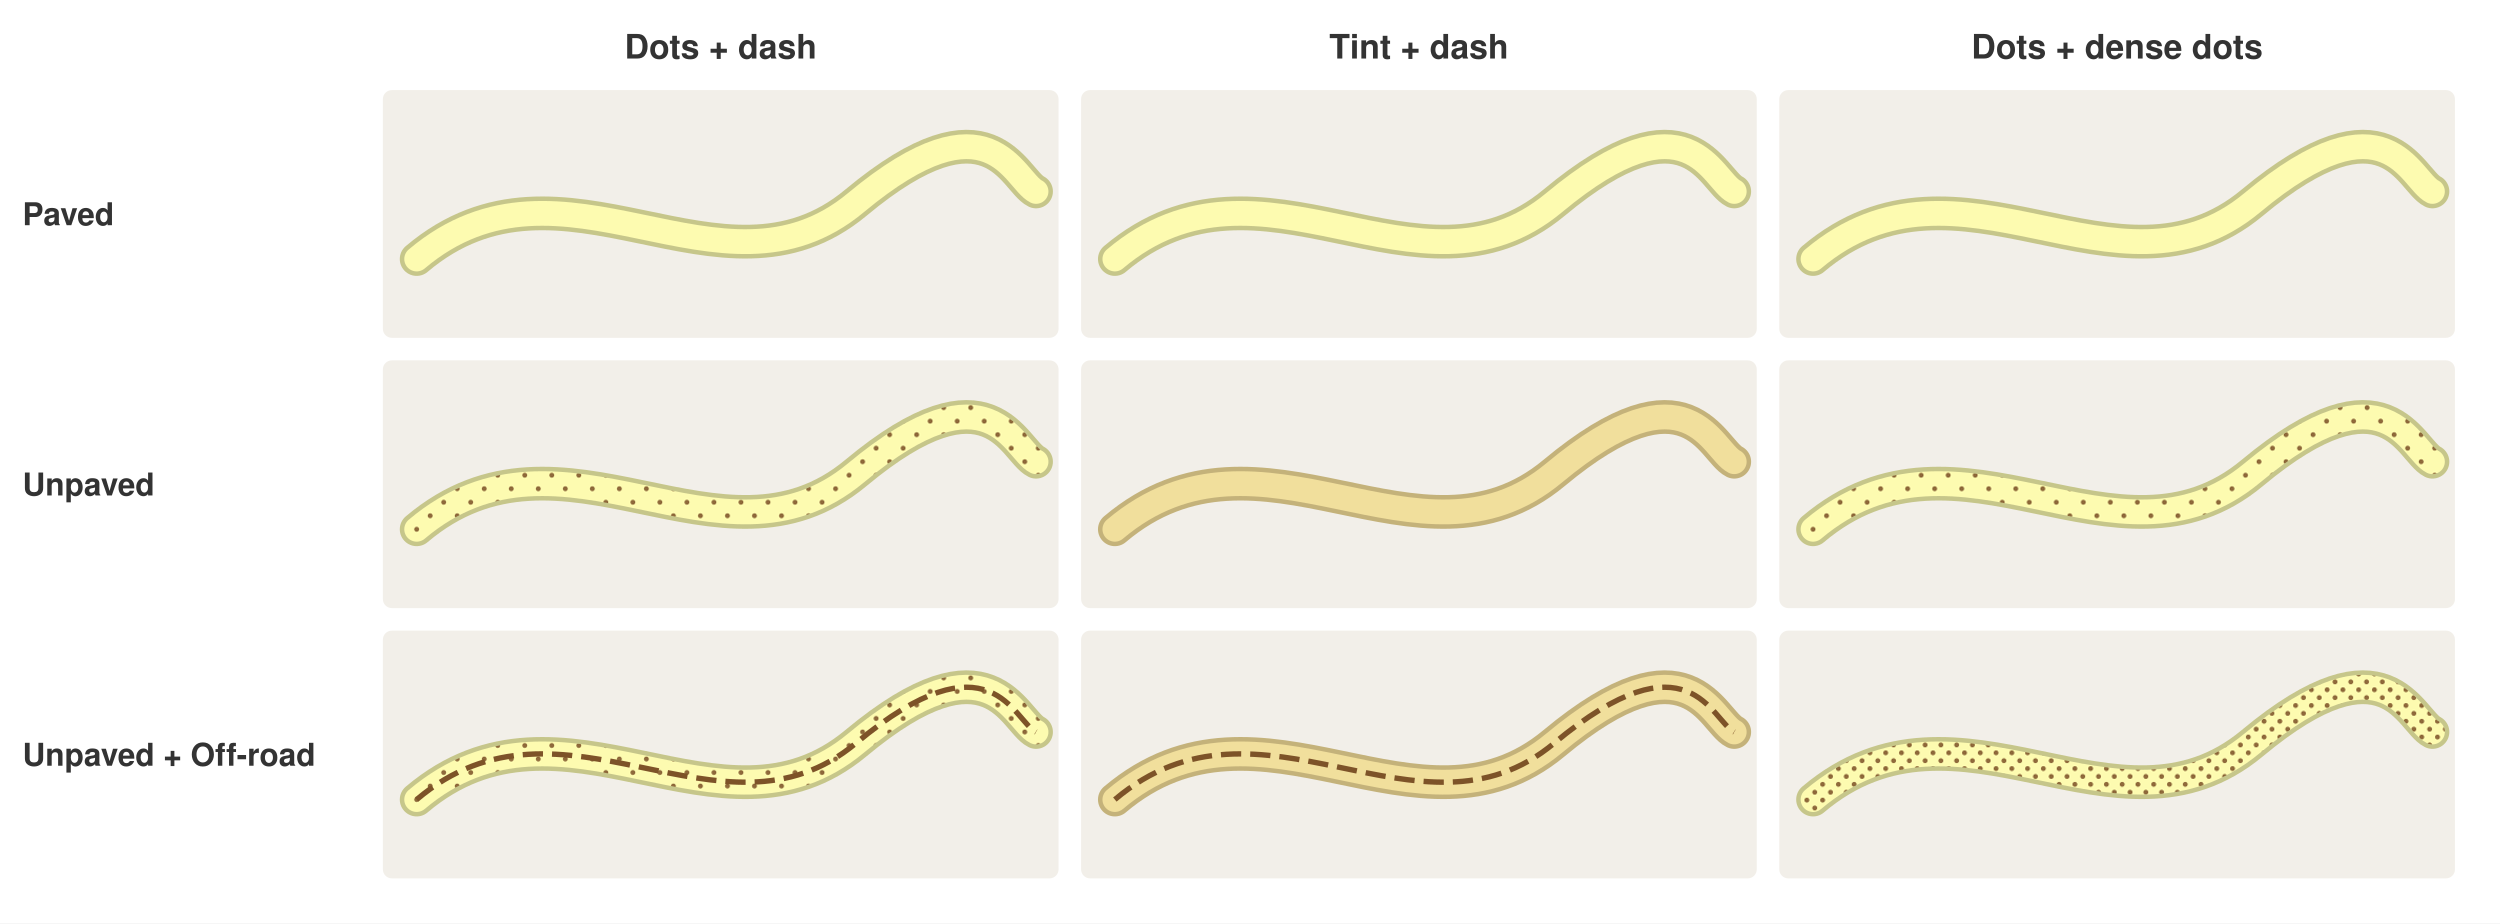
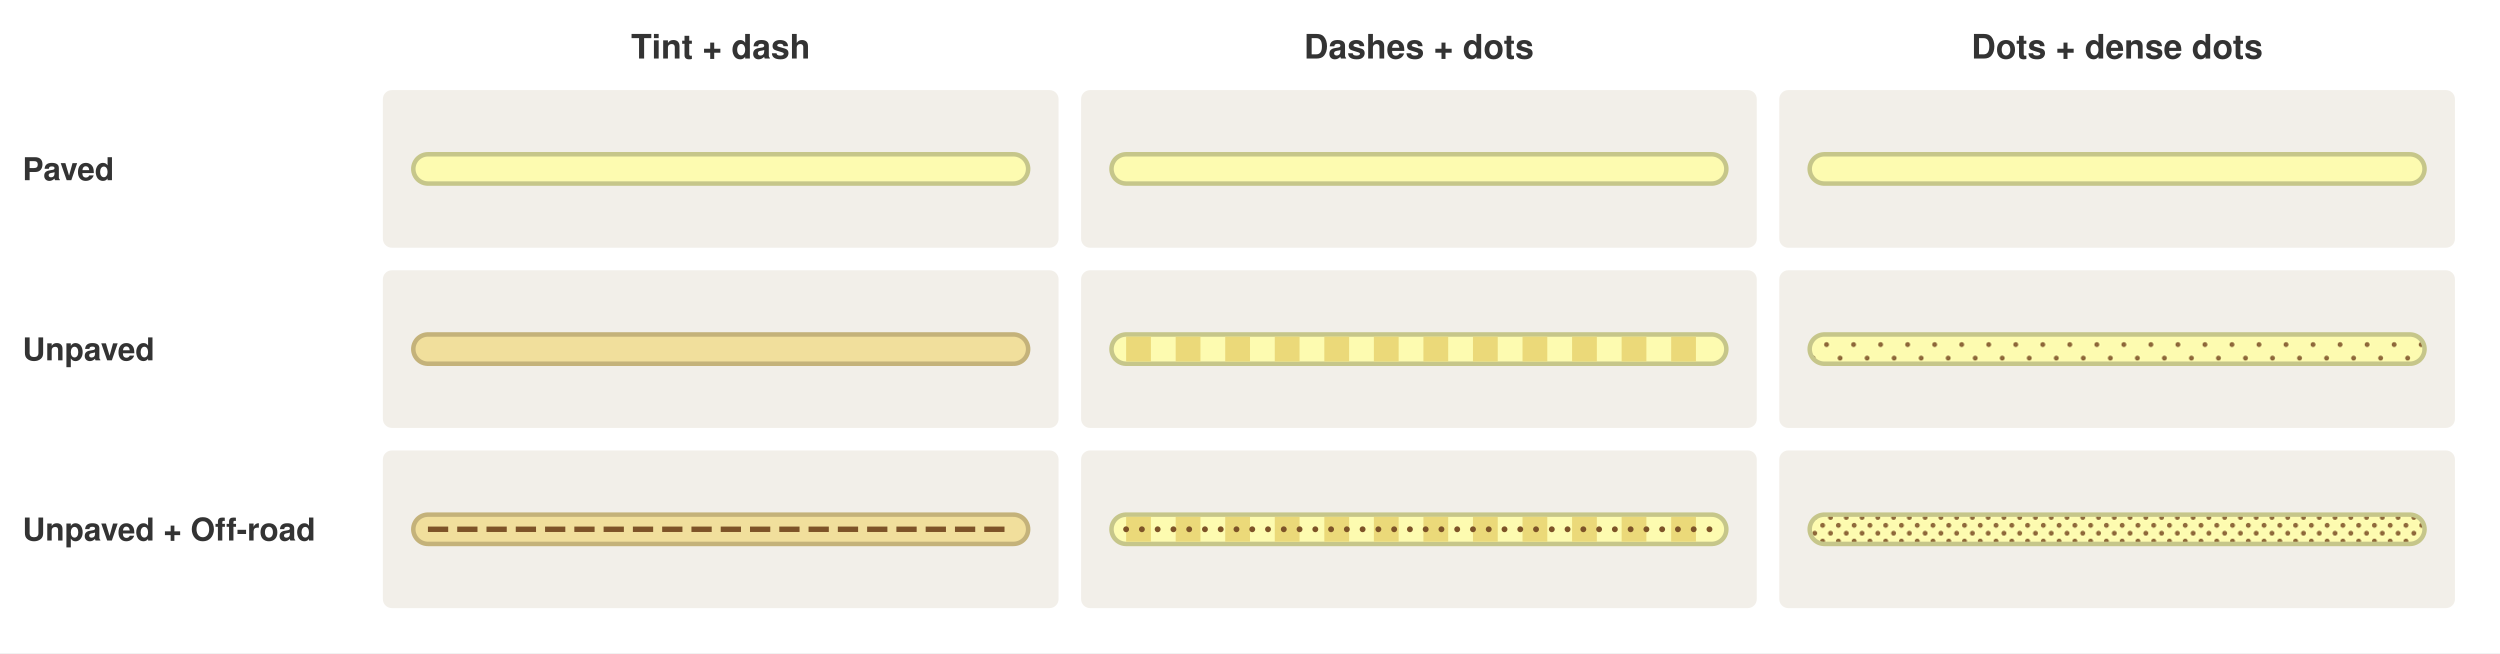
- <svg xmlns="http://www.w3.org/2000/svg" width="1110" height="410" viewBox="0 0 1110 410">
+ <svg xmlns="http://www.w3.org/2000/svg" width="1110" height="290" viewBox="0 0 1110 290">
  <defs>
    <pattern id="unpaved" width="12" height="12" patternUnits="userSpaceOnUse">
      <rect width="12" height="12" fill="#fdfbb0" />
      <g fill="#7d5328" fill-opacity="0.85">
        <circle cx="3" cy="3" r="1.1" />
        <circle cx="9" cy="9" r="1.1" />
      </g>
    </pattern>
    <pattern id="dense" width="7" height="7" patternUnits="userSpaceOnUse">
      <rect width="7" height="7" fill="#fdfbb0" />
      <g fill="#7d5328" fill-opacity="0.85">
        <circle cx="1.75" cy="1.75" r="1.1" />
        <circle cx="5.25" cy="5.25" r="1.1" />
      </g>
    </pattern>
  </defs>
-   <rect width="1110" height="410" fill="#fff" />
-   <text x="320" y="26" font-family="Helvetica, Arial, sans-serif" font-size="15" font-weight="700" fill="#333" text-anchor="middle">Dots + dash</text>
-   <text x="630" y="26" font-family="Helvetica, Arial, sans-serif" font-size="15" font-weight="700" fill="#333" text-anchor="middle">Tint + dash</text>
+   <rect width="1110" height="290" fill="#fff" />
+   <text x="320" y="26" font-family="Helvetica, Arial, sans-serif" font-size="15" font-weight="700" fill="#333" text-anchor="middle">Tint + dash</text>
+   <text x="630" y="26" font-family="Helvetica, Arial, sans-serif" font-size="15" font-weight="700" fill="#333" text-anchor="middle">Dashes + dots</text>
  <text x="940" y="26" font-family="Helvetica, Arial, sans-serif" font-size="15" font-weight="700" fill="#333" text-anchor="middle">Dots + dense dots</text>
-   <text x="10" y="100" font-family="Helvetica, Arial, sans-serif" font-size="14" font-weight="700" fill="#333" text-anchor="start">Paved</text>
+   <text x="10" y="80" font-family="Helvetica, Arial, sans-serif" font-size="14" font-weight="700" fill="#333" text-anchor="start">Paved</text>
  <g transform="translate(170 40)">
-     <rect width="300" height="110" fill="#f2efe9" rx="4" />
-     <path d="M 15 75 C 80 20, 150 100, 210 50 S 280 40, 290 45" fill="none" stroke="#c6c68a" stroke-width="15" stroke-linecap="round" />
-     <path d="M 15 75 C 80 20, 150 100, 210 50 S 280 40, 290 45" fill="none" stroke="#fdfbb0" stroke-width="11" stroke-linecap="round" />
+     <rect width="300" height="70" fill="#f2efe9" rx="4" />
+     <path d="M 20 35 L 280 35" fill="none" stroke="#c6c68a" stroke-width="15" stroke-linecap="round" />
+     <path d="M 20 35 L 280 35" fill="none" stroke="#fdfbb0" stroke-width="11" stroke-linecap="round" />
  </g>
  <g transform="translate(480 40)">
-     <rect width="300" height="110" fill="#f2efe9" rx="4" />
-     <path d="M 15 75 C 80 20, 150 100, 210 50 S 280 40, 290 45" fill="none" stroke="#c6c68a" stroke-width="15" stroke-linecap="round" />
-     <path d="M 15 75 C 80 20, 150 100, 210 50 S 280 40, 290 45" fill="none" stroke="#fdfbb0" stroke-width="11" stroke-linecap="round" />
+     <rect width="300" height="70" fill="#f2efe9" rx="4" />
+     <path d="M 20 35 L 280 35" fill="none" stroke="#c6c68a" stroke-width="15" stroke-linecap="round" />
+     <path d="M 20 35 L 280 35" fill="none" stroke="#fdfbb0" stroke-width="11" stroke-linecap="round" />
  </g>
  <g transform="translate(790 40)">
-     <rect width="300" height="110" fill="#f2efe9" rx="4" />
-     <path d="M 15 75 C 80 20, 150 100, 210 50 S 280 40, 290 45" fill="none" stroke="#c6c68a" stroke-width="15" stroke-linecap="round" />
-     <path d="M 15 75 C 80 20, 150 100, 210 50 S 280 40, 290 45" fill="none" stroke="#fdfbb0" stroke-width="11" stroke-linecap="round" />
+     <rect width="300" height="70" fill="#f2efe9" rx="4" />
+     <path d="M 20 35 L 280 35" fill="none" stroke="#c6c68a" stroke-width="15" stroke-linecap="round" />
+     <path d="M 20 35 L 280 35" fill="none" stroke="#fdfbb0" stroke-width="11" stroke-linecap="round" />
  </g>
-   <text x="10" y="220" font-family="Helvetica, Arial, sans-serif" font-size="14" font-weight="700" fill="#333" text-anchor="start">Unpaved</text>
-   <g transform="translate(170 160)">
-     <rect width="300" height="110" fill="#f2efe9" rx="4" />
-     <path d="M 15 75 C 80 20, 150 100, 210 50 S 280 40, 290 45" fill="none" stroke="#c6c68a" stroke-width="15" stroke-linecap="round" />
-     <path d="M 15 75 C 80 20, 150 100, 210 50 S 280 40, 290 45" fill="none" stroke="url(#unpaved)" stroke-width="11" stroke-linecap="round" />
+   <text x="10" y="160" font-family="Helvetica, Arial, sans-serif" font-size="14" font-weight="700" fill="#333" text-anchor="start">Unpaved</text>
+   <g transform="translate(170 120)">
+     <rect width="300" height="70" fill="#f2efe9" rx="4" />
+     <path d="M 20 35 L 280 35" fill="none" stroke="#c4b27a" stroke-width="15" stroke-linecap="round" />
+     <path d="M 20 35 L 280 35" fill="none" stroke="#f1df9c" stroke-width="11" stroke-linecap="round" />
  </g>
-   <g transform="translate(480 160)">
-     <rect width="300" height="110" fill="#f2efe9" rx="4" />
-     <path d="M 15 75 C 80 20, 150 100, 210 50 S 280 40, 290 45" fill="none" stroke="#c4b27a" stroke-width="15" stroke-linecap="round" />
-     <path d="M 15 75 C 80 20, 150 100, 210 50 S 280 40, 290 45" fill="none" stroke="#f1df9c" stroke-width="11" stroke-linecap="round" />
+   <g transform="translate(480 120)">
+     <rect width="300" height="70" fill="#f2efe9" rx="4" />
+     <path d="M 20 35 L 280 35" fill="none" stroke="#c6c68a" stroke-width="15" stroke-linecap="round" />
+     <path d="M 20 35 L 280 35" fill="none" stroke="#fdfbb0" stroke-width="11" stroke-linecap="round" />
+     <path d="M 20 35 L 280 35" fill="none" stroke="#ebd979" stroke-width="11" stroke-dasharray="11 11" />
  </g>
-   <g transform="translate(790 160)">
-     <rect width="300" height="110" fill="#f2efe9" rx="4" />
-     <path d="M 15 75 C 80 20, 150 100, 210 50 S 280 40, 290 45" fill="none" stroke="#c6c68a" stroke-width="15" stroke-linecap="round" />
-     <path d="M 15 75 C 80 20, 150 100, 210 50 S 280 40, 290 45" fill="none" stroke="url(#unpaved)" stroke-width="11" stroke-linecap="round" />
+   <g transform="translate(790 120)">
+     <rect width="300" height="70" fill="#f2efe9" rx="4" />
+     <path d="M 20 35 L 280 35" fill="none" stroke="#c6c68a" stroke-width="15" stroke-linecap="round" />
+     <path d="M 20 35 L 280 35" fill="none" stroke="url(#unpaved)" stroke-width="11" stroke-linecap="round" />
  </g>
-   <text x="10" y="340" font-family="Helvetica, Arial, sans-serif" font-size="14" font-weight="700" fill="#333" text-anchor="start">Unpaved + Off-road</text>
-   <g transform="translate(170 280)">
-     <rect width="300" height="110" fill="#f2efe9" rx="4" />
-     <path d="M 15 75 C 80 20, 150 100, 210 50 S 280 40, 290 45" fill="none" stroke="#c6c68a" stroke-width="15" stroke-linecap="round" />
-     <path d="M 15 75 C 80 20, 150 100, 210 50 S 280 40, 290 45" fill="none" stroke="url(#unpaved)" stroke-width="11" stroke-linecap="round" />
-     <path d="M 15 75 C 80 20, 150 100, 210 50 S 280 40, 290 45" fill="none" stroke="#7d5328" stroke-width="2.4" stroke-dasharray="9 4" />
+   <text x="10" y="240" font-family="Helvetica, Arial, sans-serif" font-size="14" font-weight="700" fill="#333" text-anchor="start">Unpaved + Off-road</text>
+   <g transform="translate(170 200)">
+     <rect width="300" height="70" fill="#f2efe9" rx="4" />
+     <path d="M 20 35 L 280 35" fill="none" stroke="#c4b27a" stroke-width="15" stroke-linecap="round" />
+     <path d="M 20 35 L 280 35" fill="none" stroke="#f1df9c" stroke-width="11" stroke-linecap="round" />
+     <path d="M 20 35 L 280 35" fill="none" stroke="#7d5328" stroke-width="2.4" stroke-dasharray="9 4" />
  </g>
-   <g transform="translate(480 280)">
-     <rect width="300" height="110" fill="#f2efe9" rx="4" />
-     <path d="M 15 75 C 80 20, 150 100, 210 50 S 280 40, 290 45" fill="none" stroke="#c4b27a" stroke-width="15" stroke-linecap="round" />
-     <path d="M 15 75 C 80 20, 150 100, 210 50 S 280 40, 290 45" fill="none" stroke="#f1df9c" stroke-width="11" stroke-linecap="round" />
-     <path d="M 15 75 C 80 20, 150 100, 210 50 S 280 40, 290 45" fill="none" stroke="#7d5328" stroke-width="2.4" stroke-dasharray="9 4" />
+   <g transform="translate(480 200)">
+     <rect width="300" height="70" fill="#f2efe9" rx="4" />
+     <path d="M 20 35 L 280 35" fill="none" stroke="#c6c68a" stroke-width="15" stroke-linecap="round" />
+     <path d="M 20 35 L 280 35" fill="none" stroke="#fdfbb0" stroke-width="11" stroke-linecap="round" />
+     <path d="M 20 35 L 280 35" fill="none" stroke="#ebd979" stroke-width="11" stroke-dasharray="11 11" />
+     <path d="M 20 35 L 280 35" fill="none" stroke="#7d5328" stroke-width="2.6" stroke-linecap="round" stroke-dasharray="0 7" />
  </g>
-   <g transform="translate(790 280)">
-     <rect width="300" height="110" fill="#f2efe9" rx="4" />
-     <path d="M 15 75 C 80 20, 150 100, 210 50 S 280 40, 290 45" fill="none" stroke="#c6c68a" stroke-width="15" stroke-linecap="round" />
-     <path d="M 15 75 C 80 20, 150 100, 210 50 S 280 40, 290 45" fill="none" stroke="url(#dense)" stroke-width="11" stroke-linecap="round" />
+   <g transform="translate(790 200)">
+     <rect width="300" height="70" fill="#f2efe9" rx="4" />
+     <path d="M 20 35 L 280 35" fill="none" stroke="#c6c68a" stroke-width="15" stroke-linecap="round" />
+     <path d="M 20 35 L 280 35" fill="none" stroke="url(#dense)" stroke-width="11" stroke-linecap="round" />
  </g>
</svg>
